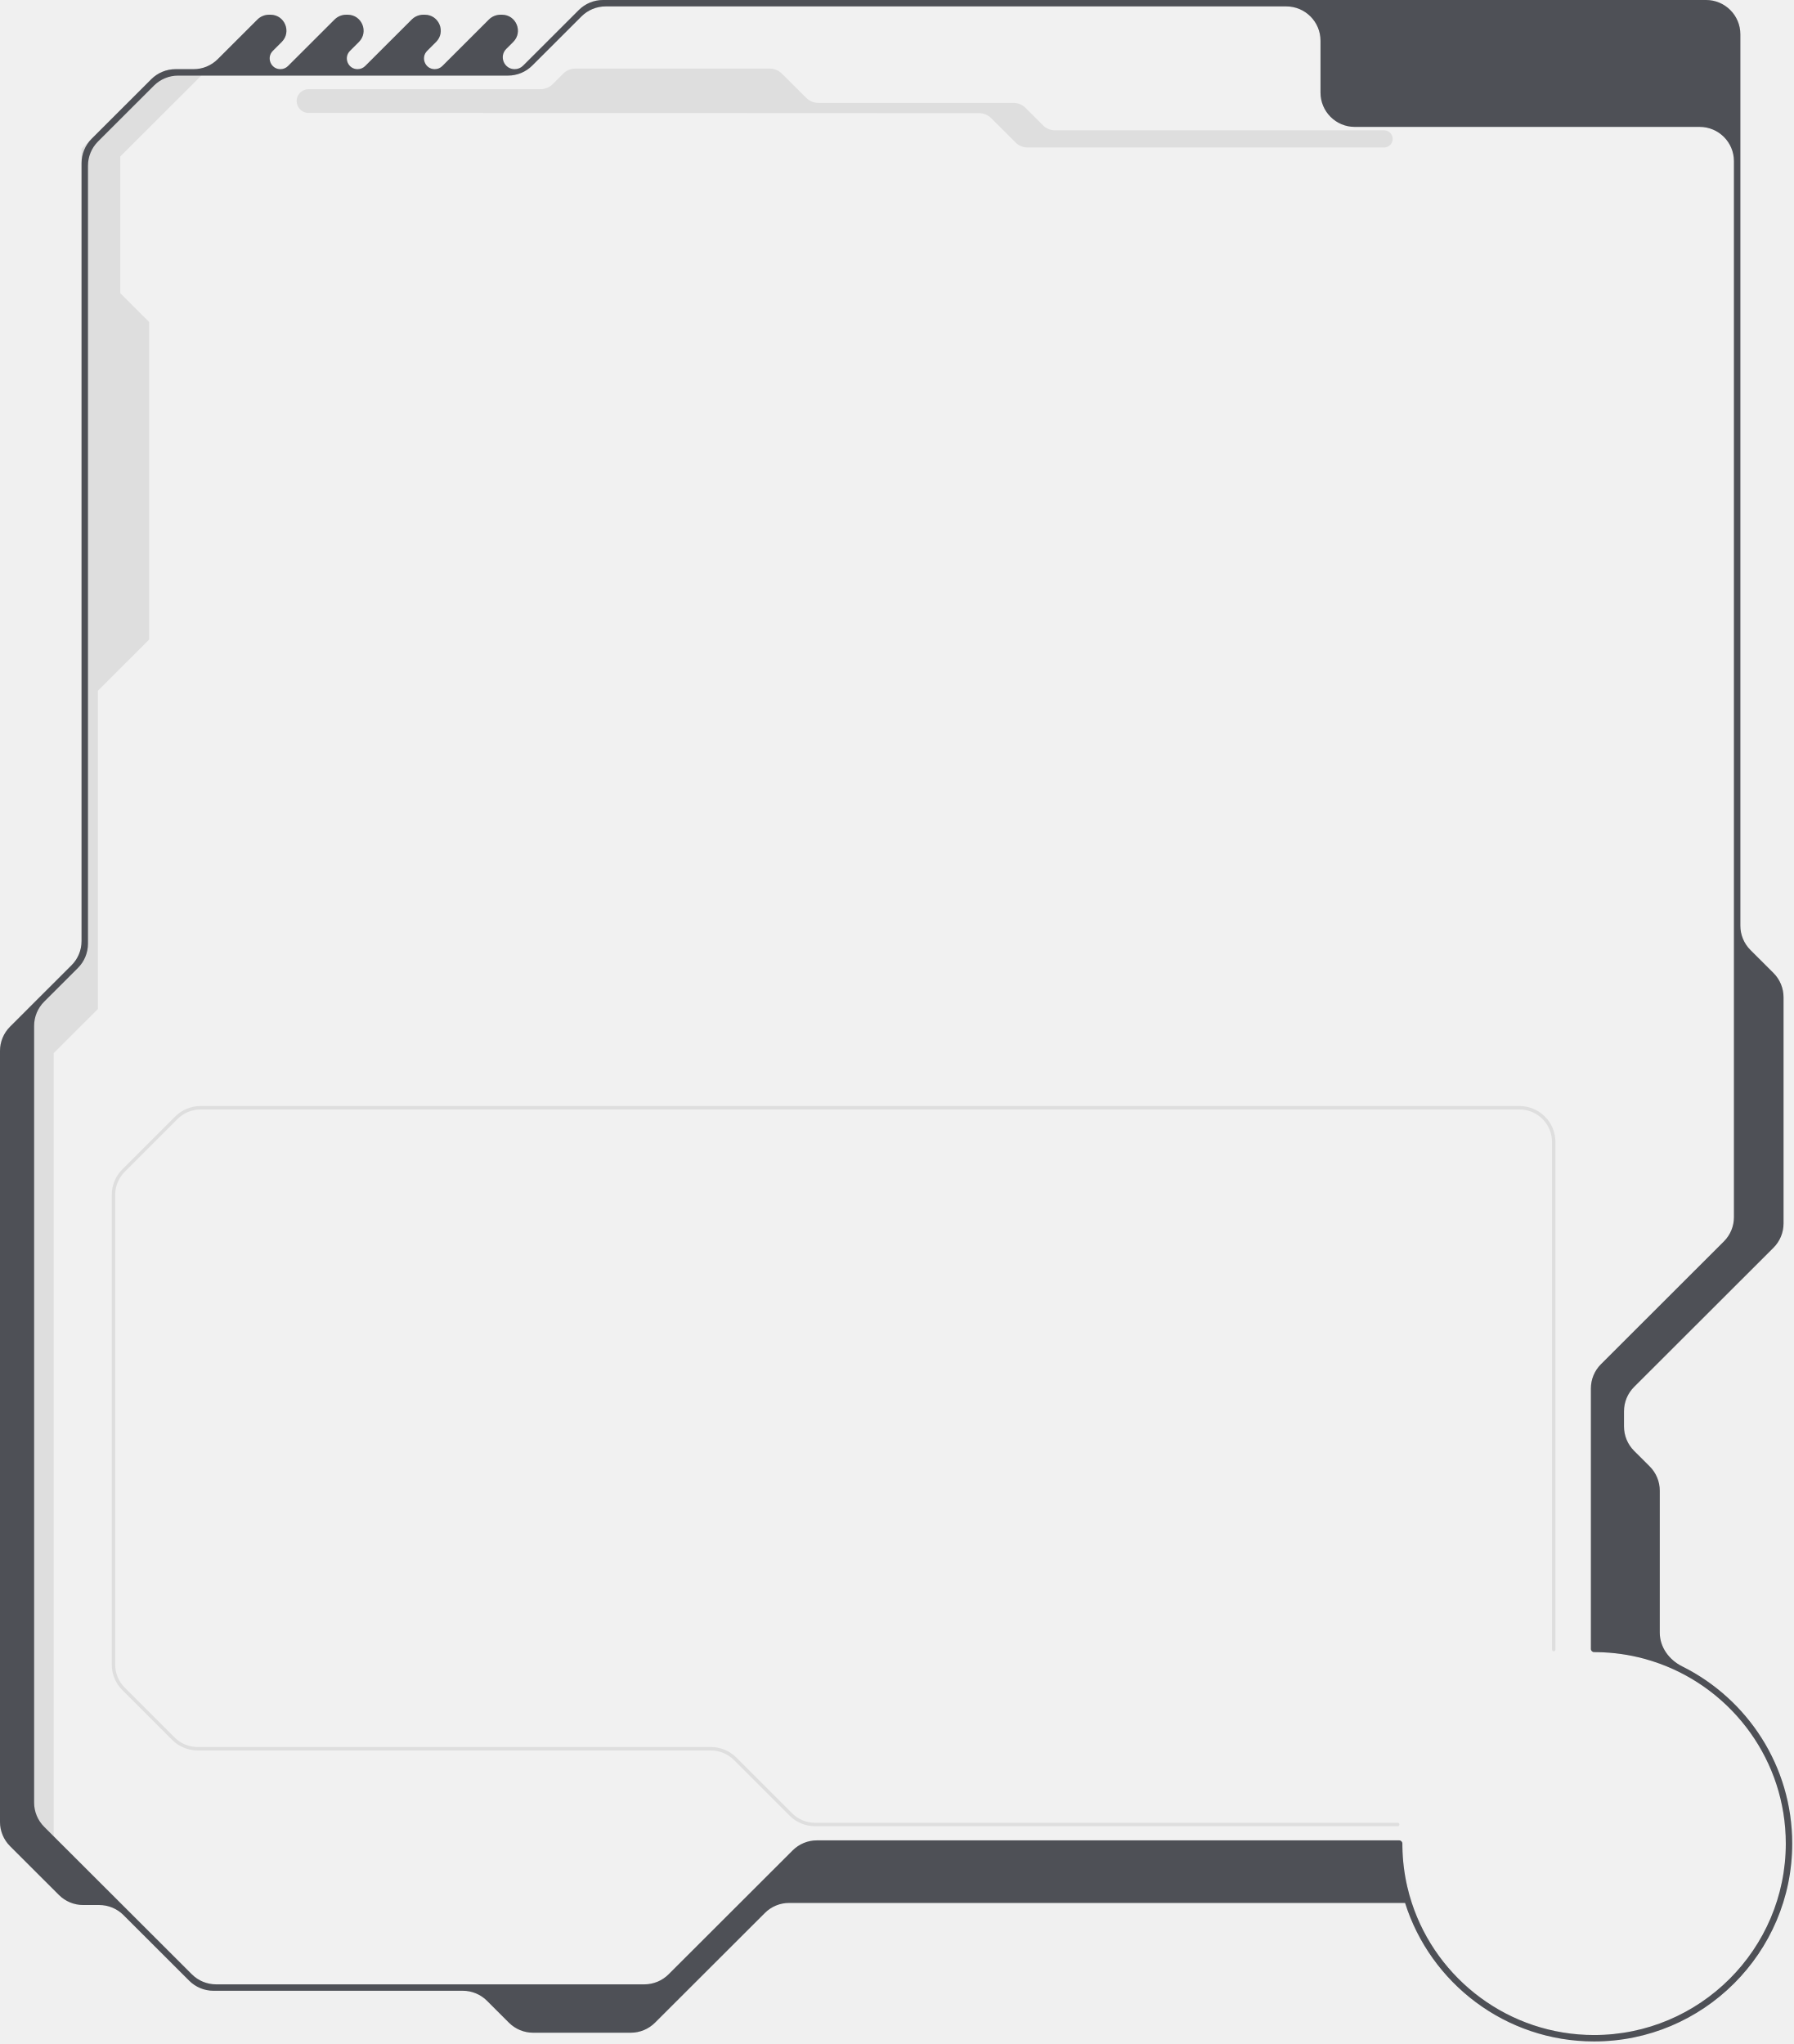
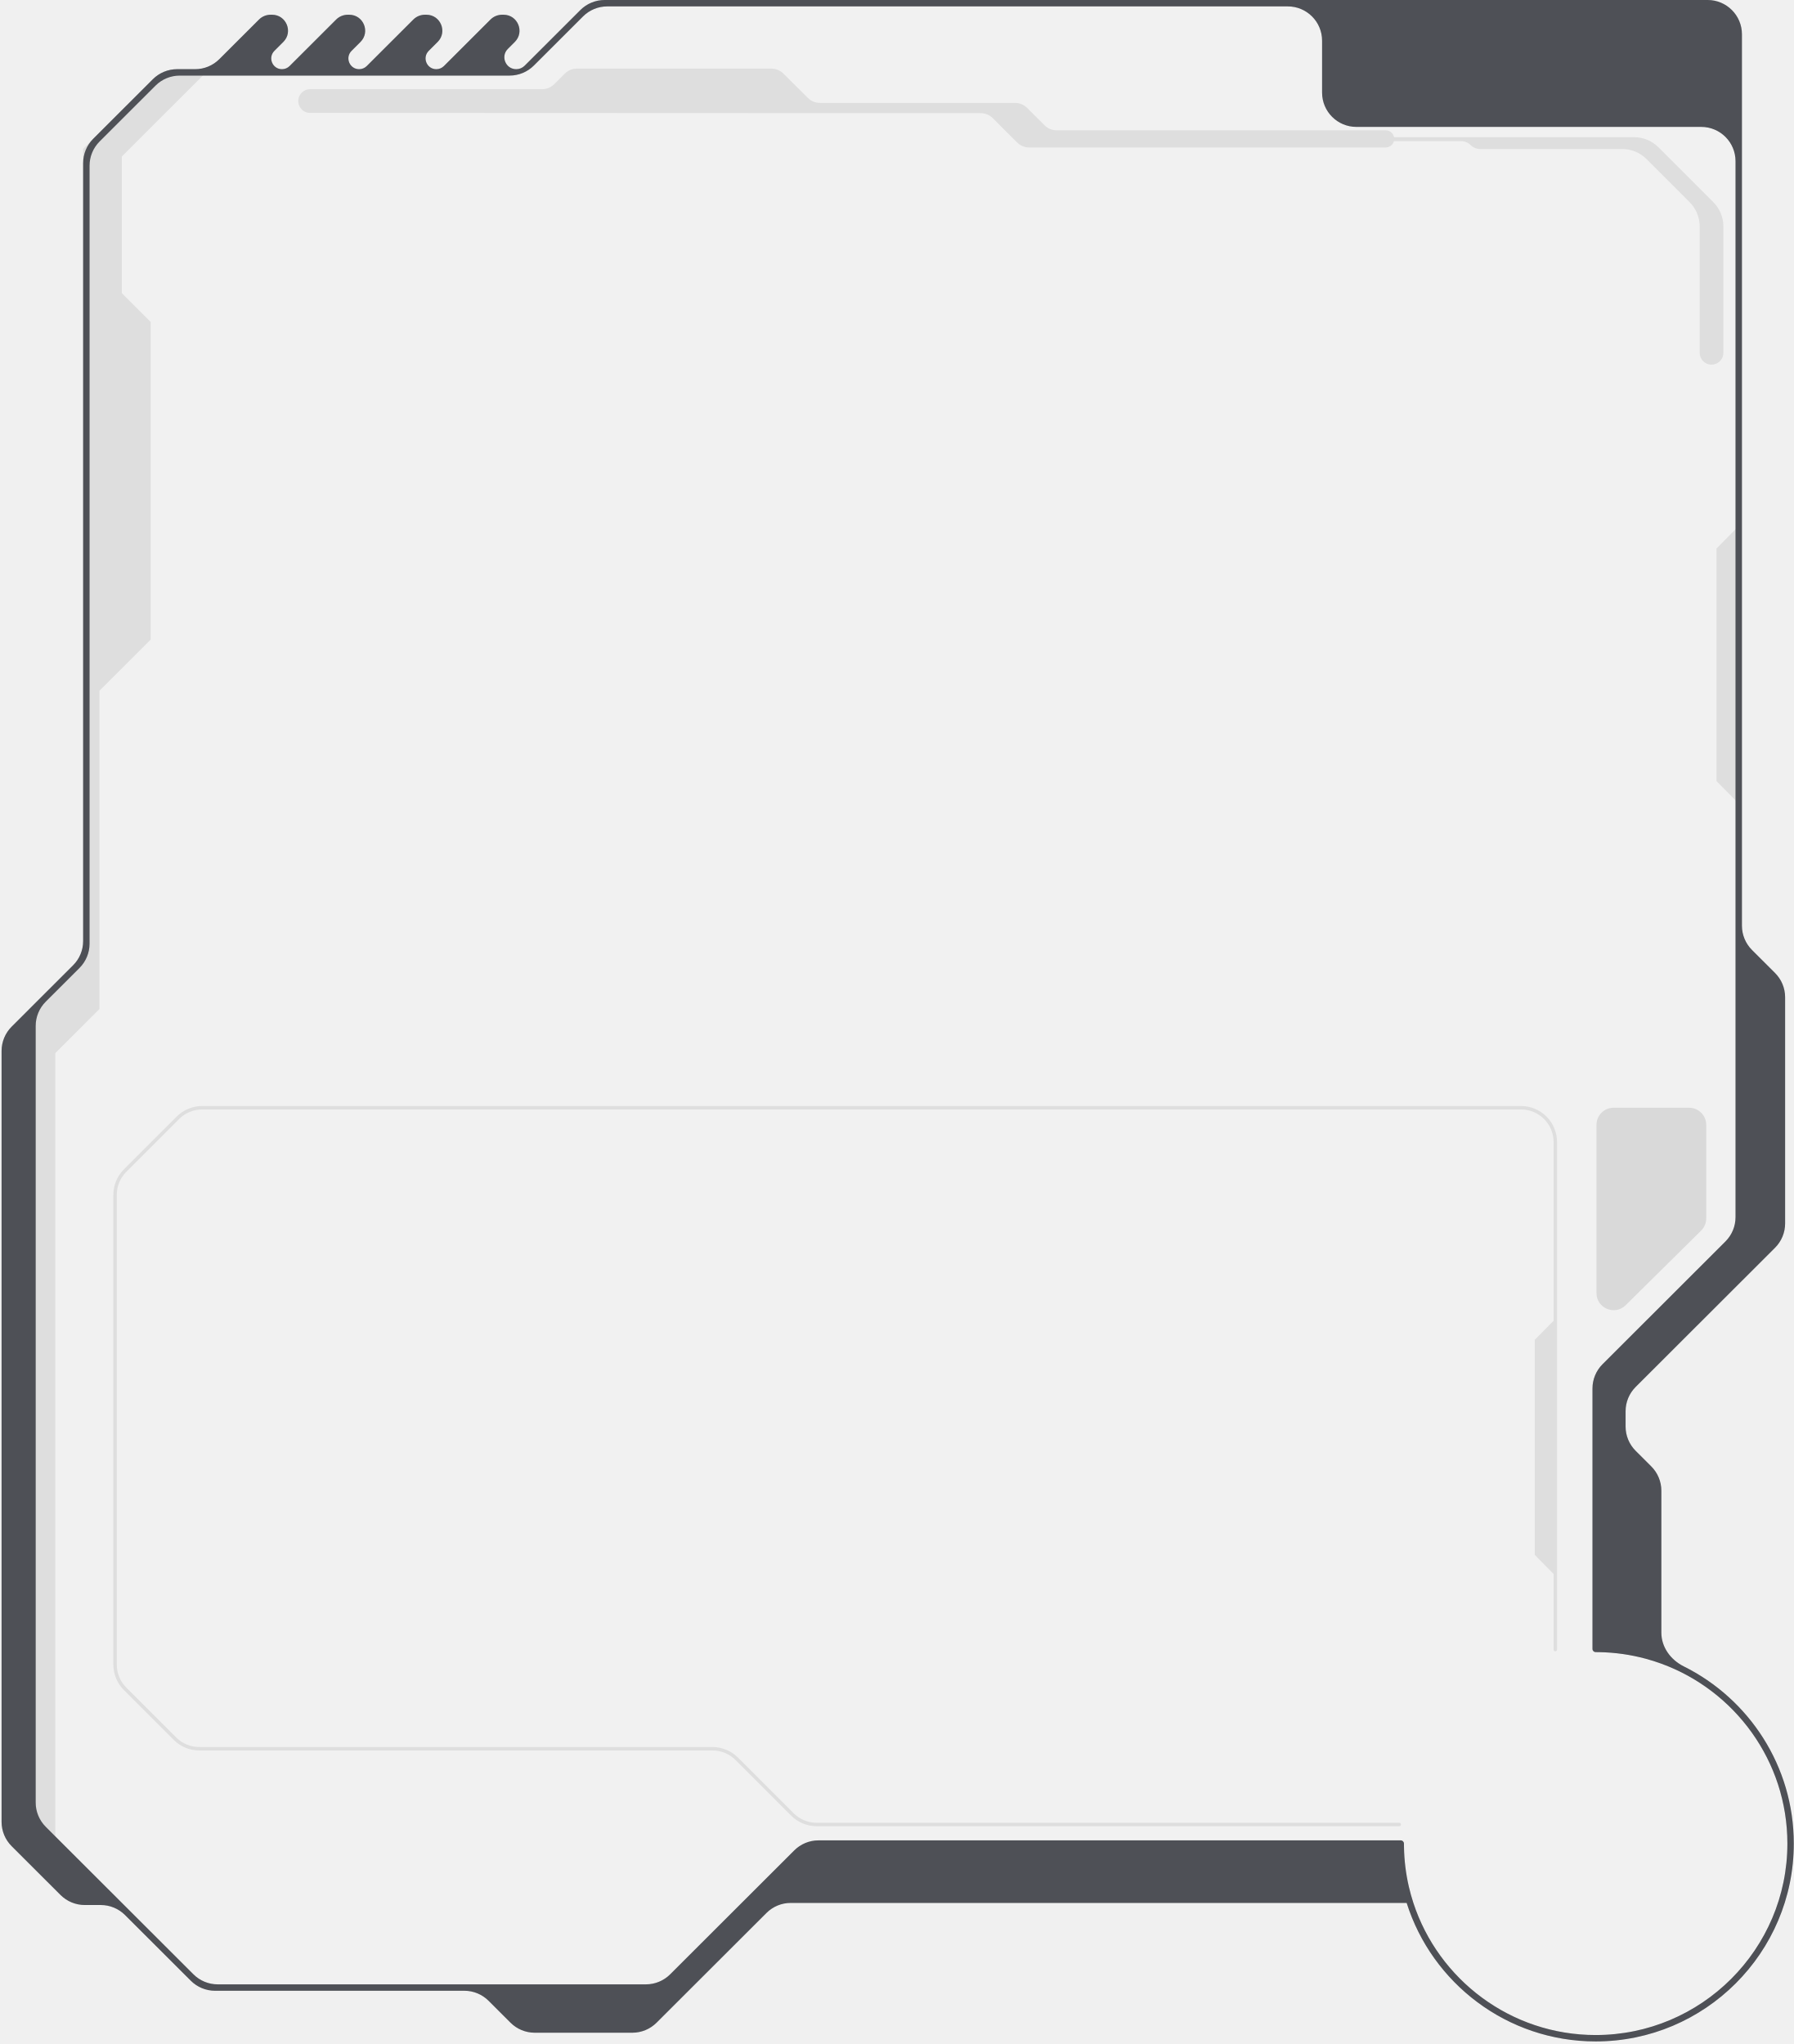
<svg xmlns="http://www.w3.org/2000/svg" width="523" height="596" viewBox="0 0 523 596" fill="none">
-   <g filter="url(#filter0_b_4190_19384)">
-     <path d="M195.641 575.82C193.766 577.693 191.225 578.744 188.575 578.744L63.066 578.744C60.416 578.744 57.874 577.692 55.999 575.82L33.891 553.738L15.725 535.594L12.933 532.806C11.056 530.931 10 528.385 10 525.731L10 299.28C10 296.626 11.056 294.081 12.934 292.205L22.772 282.378C24.65 280.502 25.706 277.957 25.706 275.303L25.706 48.456C25.706 45.802 26.761 43.257 28.638 41.382L44.939 25.098C46.814 23.225 49.356 22.173 52.006 22.173L148.18 22.173C150.83 22.173 153.372 21.121 155.247 19.248L169.588 4.925C171.463 3.052 174.004 2 176.654 2L467.042 2C472.565 2 477.042 6.477 477.042 12L477.042 21.422C477.042 26.945 481.52 31.422 487.042 31.422L496.5 31.422C502.023 31.422 506.5 35.899 506.5 41.422L506.5 355.043C506.5 357.698 505.445 360.243 503.567 362.118L467.724 397.921C465.846 399.797 464.791 402.342 464.791 404.996L464.791 480.941C464.791 481.455 465.211 481.867 465.725 481.867C466.038 481.867 466.348 481.867 466.658 481.874C471.359 481.953 475.922 482.613 480.276 483.784C481.837 484.205 483.372 484.69 484.873 485.242C506.295 493.067 521.619 513.627 521.619 537.694C521.619 568.477 496.545 593.521 465.725 593.521C440.949 593.521 419.886 577.338 412.575 554.999C412.067 553.447 411.626 551.866 411.253 550.258C410.386 546.51 409.901 542.617 409.834 538.626C409.83 538.317 409.826 538.007 409.826 537.694C409.826 537.181 409.415 536.761 408.901 536.761L238.889 536.761C236.239 536.761 233.698 537.813 231.823 539.686L195.641 575.82Z" fill="white" fill-opacity="0.1" />
+   <g filter="url(#filter0_b_4220_6402)">
+     <path d="M196.102 575.82C194.227 577.693 191.686 578.744 189.036 578.744L63.527 578.744C60.877 578.744 58.335 577.692 56.46 575.82L34.351 553.738L16.185 535.594L13.394 532.806C11.516 530.931 10.461 528.385 10.461 525.731L10.461 299.28C10.461 296.626 11.516 294.081 13.394 292.205L23.233 282.378C25.111 280.502 26.166 277.957 26.166 275.303L26.166 48.456C26.166 45.802 27.221 43.257 29.099 41.382L45.4 25.098C47.275 23.225 49.817 22.173 52.467 22.173L148.641 22.173C151.291 22.173 153.833 21.121 155.708 19.248L170.049 4.925C171.924 3.052 174.465 2 177.115 2L467.503 2C473.026 2 477.503 6.477 477.503 12L477.503 21.422C477.503 26.945 481.981 31.422 487.503 31.422L496.961 31.422C502.484 31.422 506.961 35.899 506.961 41.422L506.961 355.043C506.961 357.698 505.906 360.243 504.028 362.118L468.185 397.921C466.307 399.797 465.252 402.342 465.252 404.996L465.252 480.941C465.252 481.455 465.672 481.867 466.186 481.867C466.499 481.867 466.809 481.867 467.119 481.874C471.82 481.953 476.383 482.613 480.737 483.784C482.298 484.205 483.833 484.69 485.334 485.242C506.756 493.067 522.08 513.627 522.08 537.694C522.08 568.477 497.006 593.521 466.186 593.521C441.41 593.521 420.347 577.338 413.036 554.999C412.528 553.447 412.087 551.866 411.714 550.258C410.847 546.51 410.362 542.617 410.295 538.626C410.291 538.317 410.287 538.007 410.287 537.694C410.287 537.181 409.876 536.761 409.362 536.761L239.35 536.761C236.7 536.761 234.159 537.813 232.284 539.686L196.102 575.82Z" fill="white" fill-opacity="0.1" />
  </g>
-   <path d="M15.665 538.099L8.073 530.517L8.073 294.224L23.779 278.537L23.779 43.4L44.106 23.098C45.981 21.225 48.523 20.173 51.173 20.173L58.908 20.173L59.928 20.796L58.684 22.038L35.074 45.619L35.074 85.491L43.476 93.883L43.476 186.493L28.528 201.423L28.528 294.224L15.665 307.072L15.665 538.099Z" fill="#DEDEDE" />
-   <path d="M403.539 38C404.92 38 406.039 39.119 406.039 40.5C406.039 41.881 404.92 43 403.539 43L299.61 43C298.284 43 297.012 42.473 296.075 41.535L289.003 34.464C288.066 33.526 286.795 33 285.469 32.999L89.958 32.918C86.867 32.917 85.329 29.171 87.528 26.998C88.176 26.359 89.049 26 89.96 26L157.608 26C158.934 26 160.206 25.473 161.144 24.535L164.214 21.465C165.152 20.527 166.424 20 167.75 20L224.413 20C225.733 20 227 20.522 227.937 21.453L235.077 28.547C236.013 29.478 237.28 30 238.601 30L295.468 30C296.794 30 298.066 30.527 299.004 31.465L304.075 36.535C305.012 37.473 306.284 38 307.61 38L403.539 38Z" fill="#DEDEDE" />
-   <path d="M407.5 531.998H237.642C234.99 531.998 232.446 530.944 230.571 529.069L214.339 512.836C212.464 510.961 209.92 509.908 207.268 509.908H57.623C54.971 509.908 52.428 508.854 50.552 506.979L36.015 492.441C34.139 490.566 33.086 488.022 33.086 485.37L33.086 348.399C33.086 345.747 34.139 343.203 36.015 341.328L51.414 325.929C53.289 324.054 55.833 323 58.485 323H69.539H123.539H443C448.523 323 453 327.477 453 333V481" stroke="#DEDEDE" stroke-miterlimit="10" stroke-linecap="round" />
-   <path d="M409.659 554.863C409.657 554.863 409.656 554.865 409.657 554.867C417.032 578.249 438.95 595.25 464.766 595.25C496.613 595.25 522.527 569.371 522.527 537.558C522.527 514.95 509.439 495.338 490.433 485.883C486.634 483.993 483.914 480.288 483.914 476.044L483.914 434.665C483.914 432.01 482.858 429.464 480.979 427.588L476.423 423.039C474.544 421.163 473.488 418.617 473.488 415.962L473.488 411.489C473.488 408.835 474.544 406.289 476.422 404.413L517.066 363.818C518.944 361.942 519.999 359.397 519.999 356.743L519.999 290.791C519.999 288.137 518.944 285.591 517.066 283.716L510.342 276.999C508.464 275.124 507.408 272.578 507.408 269.924L507.408 10C507.408 4.477 502.931 -8.56285e-07 497.408 -1.09734e-06L175.818 -1.51336e-05C173.168 -1.52492e-05 170.626 1.052 168.751 2.925L152.5 19.16C151.85 19.808 150.97 20.173 150.052 20.173C146.965 20.173 145.421 16.44 147.604 14.259L149.633 12.233C152.565 9.304 150.491 4.293 146.347 4.293L145.94 4.293C144.664 4.293 143.439 4.799 142.535 5.702L128.964 19.257C128.377 19.843 127.581 20.173 126.751 20.173C123.961 20.173 122.564 16.799 124.539 14.827L127.136 12.233C130.068 9.304 127.994 4.293 123.85 4.293L123.443 4.293C122.166 4.293 120.941 4.799 120.038 5.702L106.466 19.257C105.879 19.843 105.083 20.173 104.254 20.173C101.463 20.173 100.067 16.799 102.041 14.827L104.638 12.233C107.57 9.304 105.496 4.293 101.352 4.293L100.946 4.293C99.669 4.293 98.444 4.799 97.54 5.702L83.969 19.257C83.382 19.843 82.586 20.173 81.756 20.173C78.966 20.173 77.57 16.799 79.544 14.827L82.141 12.233C85.073 9.304 82.999 4.293 78.855 4.293L78.448 4.293C77.171 4.293 75.947 4.799 75.043 5.702L63.483 17.248C61.608 19.121 59.066 20.173 56.416 20.173L51.176 20.173C48.526 20.173 45.984 21.225 44.109 23.098L26.715 40.471C24.837 42.346 23.782 44.892 23.782 47.546L23.782 274.392C23.782 277.046 22.727 279.591 20.849 281.467L8.077 294.224L2.933 299.361C1.055 301.237 -1.32787e-05 303.782 -1.33948e-05 306.436L-2.32212e-05 531.239C-2.33372e-05 533.893 1.055 536.438 2.933 538.314L17.187 552.55C19.062 554.423 21.604 555.475 24.254 555.475L28.927 555.475C31.576 555.475 34.118 556.527 35.993 558.399L55.169 577.55C57.044 579.422 59.586 580.474 62.236 580.474L134.92 580.474C137.57 580.474 140.112 581.526 141.987 583.398L148.382 589.786C150.257 591.658 152.798 592.71 155.448 592.71L183.9 592.71C186.55 592.71 189.091 591.658 190.966 589.786L223.007 557.788C224.882 555.915 227.423 554.863 230.073 554.863L409.659 554.863ZM194.928 575.685C193.053 577.557 190.512 578.609 187.862 578.609L63.005 578.609C60.355 578.609 57.813 577.557 55.938 575.684L33.83 553.603L15.664 535.459L12.873 532.671C10.995 530.795 9.94 528.25 9.94 525.596L9.94 299.145C9.94 296.491 10.995 293.945 12.873 292.07L22.712 282.243C24.59 280.367 25.645 277.822 25.645 275.167L25.645 48.321C25.645 45.667 26.7 43.122 28.578 41.246L44.878 24.963C46.753 23.09 49.295 22.038 51.946 22.038L148.12 22.038C150.77 22.038 153.311 20.986 155.186 19.113L169.527 4.789C171.402 2.917 173.944 1.865 176.594 1.865L375 1.865C380.523 1.865 385 6.342 385 11.865L385 27C385 32.523 389.477 37 395 37L495.541 37C501.064 37 505.541 41.477 505.541 47L505.541 354.908C505.541 357.562 504.486 360.108 502.608 361.983L466.765 397.786C464.887 399.662 463.832 402.207 463.832 404.861L463.832 480.806C463.832 481.319 464.252 481.732 464.766 481.732C465.079 481.732 465.389 481.732 465.699 481.739C470.4 481.817 474.963 482.478 479.317 483.649C480.878 484.07 482.413 484.555 483.914 485.107C505.336 492.931 520.66 513.492 520.66 537.558C520.66 568.342 495.586 593.385 464.766 593.385C439.991 593.385 418.927 577.203 411.616 554.863C411.108 553.312 410.667 551.731 410.294 550.123C409.428 546.375 408.942 542.481 408.875 538.491C408.871 538.181 408.868 537.872 408.868 537.558C408.868 537.045 408.456 536.626 407.943 536.626L238.176 536.626C235.526 536.626 232.984 537.678 231.109 539.55L194.928 575.685Z" fill="#61646B" />
-   <path d="M409.659 554.863C409.657 554.863 409.656 554.865 409.657 554.867C417.032 578.249 438.95 595.25 464.766 595.25C496.613 595.25 522.527 569.371 522.527 537.558C522.527 514.95 509.439 495.338 490.433 485.883C486.634 483.993 483.914 480.288 483.914 476.044L483.914 434.665C483.914 432.01 482.858 429.464 480.979 427.588L476.423 423.039C474.544 421.163 473.488 418.617 473.488 415.962L473.488 411.489C473.488 408.835 474.544 406.289 476.422 404.413L517.066 363.818C518.944 361.942 519.999 359.397 519.999 356.743L519.999 290.791C519.999 288.137 518.944 285.591 517.066 283.716L510.342 276.999C508.464 275.124 507.408 272.578 507.408 269.924L507.408 10C507.408 4.477 502.931 -8.56285e-07 497.408 -1.09734e-06L175.818 -1.51336e-05C173.168 -1.52492e-05 170.626 1.052 168.751 2.925L152.5 19.16C151.85 19.808 150.97 20.173 150.052 20.173C146.965 20.173 145.421 16.44 147.604 14.259L149.633 12.233C152.565 9.304 150.491 4.293 146.347 4.293L145.94 4.293C144.664 4.293 143.439 4.799 142.535 5.702L128.964 19.257C128.377 19.843 127.581 20.173 126.751 20.173C123.961 20.173 122.564 16.799 124.539 14.827L127.136 12.233C130.068 9.304 127.994 4.293 123.85 4.293L123.443 4.293C122.166 4.293 120.941 4.799 120.038 5.702L106.466 19.257C105.879 19.843 105.083 20.173 104.254 20.173C101.463 20.173 100.067 16.799 102.041 14.827L104.638 12.233C107.57 9.304 105.496 4.293 101.352 4.293L100.946 4.293C99.669 4.293 98.444 4.799 97.54 5.702L83.969 19.257C83.382 19.843 82.586 20.173 81.756 20.173C78.966 20.173 77.57 16.799 79.544 14.827L82.141 12.233C85.073 9.304 82.999 4.293 78.855 4.293L78.448 4.293C77.171 4.293 75.947 4.799 75.043 5.702L63.483 17.248C61.608 19.121 59.066 20.173 56.416 20.173L51.176 20.173C48.526 20.173 45.984 21.225 44.109 23.098L26.715 40.471C24.837 42.346 23.782 44.892 23.782 47.546L23.782 274.392C23.782 277.046 22.727 279.591 20.849 281.467L8.077 294.224L2.933 299.361C1.055 301.237 -1.32787e-05 303.782 -1.33948e-05 306.436L-2.32212e-05 531.239C-2.33372e-05 533.893 1.055 536.438 2.933 538.314L17.187 552.55C19.062 554.423 21.604 555.475 24.254 555.475L28.927 555.475C31.576 555.475 34.118 556.527 35.993 558.399L55.169 577.55C57.044 579.422 59.586 580.474 62.236 580.474L134.92 580.474C137.57 580.474 140.112 581.526 141.987 583.398L148.382 589.786C150.257 591.658 152.798 592.71 155.448 592.71L183.9 592.71C186.55 592.71 189.091 591.658 190.966 589.786L223.007 557.788C224.882 555.915 227.423 554.863 230.073 554.863L409.659 554.863ZM194.928 575.685C193.053 577.557 190.512 578.609 187.862 578.609L63.005 578.609C60.355 578.609 57.813 577.557 55.938 575.684L33.83 553.603L15.664 535.459L12.873 532.671C10.995 530.795 9.94 528.25 9.94 525.596L9.94 299.145C9.94 296.491 10.995 293.945 12.873 292.07L22.712 282.243C24.59 280.367 25.645 277.822 25.645 275.167L25.645 48.321C25.645 45.667 26.7 43.122 28.578 41.246L44.878 24.963C46.753 23.09 49.295 22.038 51.946 22.038L148.12 22.038C150.77 22.038 153.311 20.986 155.186 19.113L169.527 4.789C171.402 2.917 173.944 1.865 176.594 1.865L375 1.865C380.523 1.865 385 6.342 385 11.865L385 27C385 32.523 389.477 37 395 37L495.541 37C501.064 37 505.541 41.477 505.541 47L505.541 354.908C505.541 357.562 504.486 360.108 502.608 361.983L466.765 397.786C464.887 399.662 463.832 402.207 463.832 404.861L463.832 480.806C463.832 481.319 464.252 481.732 464.766 481.732C465.079 481.732 465.389 481.732 465.699 481.739C470.4 481.817 474.963 482.478 479.317 483.649C480.878 484.07 482.413 484.555 483.914 485.107C505.336 492.931 520.66 513.492 520.66 537.558C520.66 568.342 495.586 593.385 464.766 593.385C439.991 593.385 418.927 577.203 411.616 554.863C411.108 553.312 410.667 551.731 410.294 550.123C409.428 546.375 408.942 542.481 408.875 538.491C408.871 538.181 408.868 537.872 408.868 537.558C408.868 537.045 408.456 536.626 407.943 536.626L238.176 536.626C235.526 536.626 232.984 537.678 231.109 539.55L194.928 575.685Z" fill="black" fill-opacity="0.2" />
+   <path d="M16.122 538.1L8.53 530.518L8.53 294.225L24.236 278.538L24.236 43.401L44.563 23.099C46.438 21.226 48.98 20.174 51.63 20.174L59.365 20.174L60.385 20.797L59.141 22.039L35.531 45.62L35.531 85.492L43.933 93.884L43.933 186.494L28.985 201.424L28.985 294.225L16.122 307.073L16.122 538.1Z" fill="#DEDEDE" />
+   <path d="M403.998 38C405.379 38 406.498 39.119 406.498 40.5C406.498 41.881 405.379 43 403.998 43L300.069 43C298.743 43 297.471 42.473 296.534 41.535L289.462 34.464C288.524 33.526 287.254 33 285.928 32.999L90.417 32.918C87.326 32.917 85.788 29.171 87.987 26.998C88.635 26.359 89.508 26 90.418 26L158.067 26C159.393 26 160.665 25.473 161.603 24.535L164.673 21.465C165.611 20.527 166.883 20 168.209 20L224.872 20C226.192 20 227.459 20.522 228.396 21.453L235.536 28.547C236.472 29.478 237.739 30 239.06 30L295.927 30C297.253 30 298.525 30.527 299.463 31.465L304.534 36.535C305.471 37.473 306.743 38 308.069 38L403.998 38Z" fill="#DEDEDE" />
+   <path d="M447.959 453.174V390.879L452.508 386.276V457.777L447.959 453.174Z" fill="#DEDEDE" stroke="#DEDEDE" />
+   <path d="M500.959 227.553V160.142L505.961 155.081V232.614L500.959 227.553Z" fill="#DEDEDE" stroke="#DEDEDE" />
+   <path d="M495.975 358.824L473.975 380.579C470.817 383.702 465.459 381.465 465.459 377.024V328C465.459 325.239 467.698 323 470.459 323H492.459C495.22 323 497.459 325.239 497.459 328V355.269C497.459 356.604 496.924 357.885 495.975 358.824Z" fill="#D9D9D9" />
+   <path d="M407.961 531.998H238.103C235.451 531.998 232.907 530.944 231.032 529.069L214.8 512.836C212.924 510.961 210.381 509.908 207.729 509.908H58.084C55.432 509.908 52.889 508.854 51.013 506.979L36.476 492.441C34.6 490.566 33.547 488.022 33.547 485.37L33.547 348.399C33.547 345.747 34.6 343.203 36.476 341.328L51.875 325.929C53.75 324.054 56.294 323 58.946 323H70H124H443.461C448.984 323 453.461 327.477 453.461 333V481" stroke="#DEDEDE" stroke-miterlimit="10" stroke-linecap="round" />
+   <path d="M501.961 102.86C501.961 105.358 499.052 106.729 497.125 105.138C496.445 104.577 496.052 103.741 496.052 102.86L496.052 66.022C496.052 63.237 494.945 60.566 492.976 58.597L480.409 46.03C478.44 44.061 475.769 42.955 472.985 42.955L431.541 42.955C430.631 42.955 429.758 42.593 429.115 41.95C428.284 41.118 427.156 40.652 425.981 40.652L357.603 40.652C357.579 40.652 357.567 40.645 357.56 40.64C357.551 40.634 357.54 40.622 357.533 40.605C357.526 40.588 357.525 40.572 357.527 40.561C357.529 40.552 357.533 40.539 357.55 40.522C357.564 40.508 357.583 40.5 357.603 40.5L476.439 40.5C478.959 40.5 481.375 41.501 483.157 43.282L499.178 59.304C500.96 61.086 501.961 63.502 501.961 66.022L501.961 102.86Z" fill="#DEDEDE" stroke="#DEDEDE" />
+   <path d="M410.12 554.863C410.118 554.863 410.117 554.865 410.118 554.867C417.493 578.249 439.411 595.25 465.227 595.25C497.074 595.25 522.988 569.371 522.988 537.558C522.988 514.95 509.9 495.338 490.894 485.883C487.095 483.993 484.375 480.288 484.375 476.044L484.375 434.665C484.375 432.01 483.319 429.464 481.44 427.588L476.884 423.039C475.005 421.163 473.949 418.617 473.949 415.962L473.949 411.489C473.949 408.835 475.005 406.289 476.883 404.413L517.527 363.818C519.405 361.942 520.46 359.397 520.46 356.743L520.46 290.791C520.46 288.137 519.405 285.591 517.527 283.716L510.802 276.999C508.924 275.124 507.869 272.578 507.869 269.924L507.869 10C507.869 4.477 503.392 -8.56285e-07 497.869 -1.09734e-06L176.279 -1.51336e-05C173.629 -1.52492e-05 171.087 1.052 169.212 2.925L152.96 19.16C152.311 19.808 151.431 20.173 150.513 20.173C147.426 20.173 145.882 16.44 148.065 14.259L150.094 12.233C153.026 9.304 150.952 4.293 146.808 4.293L146.401 4.293C145.125 4.293 143.9 4.799 142.996 5.702L129.425 19.257C128.838 19.843 128.042 20.173 127.212 20.173C124.422 20.173 123.025 16.799 125 14.827L127.597 12.233C130.529 9.304 128.455 4.293 124.311 4.293L123.904 4.293C122.627 4.293 121.402 4.799 120.499 5.702L106.927 19.257C106.34 19.843 105.544 20.173 104.715 20.173C101.924 20.173 100.528 16.799 102.502 14.827L105.099 12.233C108.031 9.304 105.957 4.293 101.813 4.293L101.406 4.293C100.13 4.293 98.905 4.799 98.001 5.702L84.43 19.257C83.843 19.843 83.047 20.173 82.217 20.173C79.427 20.173 78.031 16.799 80.005 14.827L82.602 12.233C85.534 9.304 83.46 4.293 79.316 4.293L78.909 4.293C77.632 4.293 76.407 4.799 75.504 5.702L63.944 17.248C62.069 19.121 59.527 20.173 56.877 20.173L51.637 20.173C48.987 20.173 46.445 21.225 44.57 23.098L27.176 40.471C25.298 42.346 24.243 44.892 24.243 47.546L24.243 274.392C24.243 277.046 23.188 279.591 21.31 281.467L8.538 294.224L3.394 299.361C1.516 301.237 0.461 303.782 0.461 306.436L0.461 531.239C0.461 533.893 1.516 536.438 3.394 538.314L17.648 552.55C19.523 554.423 22.065 555.475 24.715 555.475L29.387 555.475C32.037 555.475 34.579 556.527 36.454 558.399L55.63 577.55C57.505 579.422 60.047 580.474 62.697 580.474L135.381 580.474C138.031 580.474 140.573 581.526 142.448 583.398L148.843 589.786C150.718 591.658 153.259 592.71 155.909 592.71L184.361 592.71C187.011 592.71 189.552 591.658 191.427 589.786L223.468 557.788C225.343 555.915 227.884 554.863 230.534 554.863L410.12 554.863ZM195.389 575.685C193.514 577.557 190.973 578.609 188.323 578.609L63.466 578.609C60.816 578.609 58.275 577.557 56.4 575.684L34.291 553.603L16.125 535.459L13.334 532.671C11.456 530.795 10.401 528.25 10.401 525.596L10.401 299.145C10.401 296.491 11.456 293.945 13.334 292.07L23.173 282.243C25.051 280.367 26.106 277.822 26.106 275.167L26.106 48.321C26.106 45.667 27.161 43.122 29.039 41.246L45.339 24.963C47.214 23.09 49.756 22.038 52.407 22.038L148.581 22.038C151.231 22.038 153.772 20.986 155.647 19.113L169.988 4.789C171.863 2.917 174.405 1.865 177.055 1.865L375.461 1.865C380.984 1.865 385.461 6.342 385.461 11.865L385.461 27C385.461 32.523 389.938 37 395.461 37L496.002 37C501.525 37 506.002 41.477 506.002 47L506.002 354.908C506.002 357.562 504.947 360.108 503.069 361.983L467.226 397.786C465.348 399.662 464.293 402.207 464.293 404.861L464.293 480.806C464.293 481.319 464.713 481.732 465.227 481.732C465.54 481.732 465.85 481.732 466.16 481.739C470.861 481.817 475.424 482.478 479.778 483.649C481.339 484.07 482.874 484.555 484.375 485.107C505.797 492.931 521.121 513.492 521.121 537.558C521.121 568.342 496.047 593.385 465.227 593.385C440.452 593.385 419.388 577.203 412.077 554.863C411.569 553.312 411.128 551.731 410.755 550.123C409.889 546.375 409.403 542.481 409.336 538.491C409.332 538.181 409.329 537.872 409.329 537.558C409.329 537.045 408.917 536.626 408.404 536.626L238.637 536.626C235.987 536.626 233.445 537.678 231.57 539.55L195.389 575.685Z" fill="#61646B" />
+   <path d="M410.12 554.863C410.118 554.863 410.117 554.865 410.118 554.867C417.493 578.249 439.411 595.25 465.227 595.25C497.074 595.25 522.988 569.371 522.988 537.558C522.988 514.95 509.9 495.338 490.894 485.883C487.095 483.993 484.375 480.288 484.375 476.044L484.375 434.665C484.375 432.01 483.319 429.464 481.44 427.588L476.884 423.039C475.005 421.163 473.949 418.617 473.949 415.962L473.949 411.489C473.949 408.835 475.005 406.289 476.883 404.413L517.527 363.818C519.405 361.942 520.46 359.397 520.46 356.743L520.46 290.791C520.46 288.137 519.405 285.591 517.527 283.716L510.802 276.999C508.924 275.124 507.869 272.578 507.869 269.924L507.869 10C507.869 4.477 503.392 -8.56285e-07 497.869 -1.09734e-06L176.279 -1.51336e-05C173.629 -1.52492e-05 171.087 1.052 169.212 2.925L152.96 19.16C152.311 19.808 151.431 20.173 150.513 20.173C147.426 20.173 145.882 16.44 148.065 14.259L150.094 12.233C153.026 9.304 150.952 4.293 146.808 4.293L146.401 4.293C145.125 4.293 143.9 4.799 142.996 5.702L129.425 19.257C128.838 19.843 128.042 20.173 127.212 20.173C124.422 20.173 123.025 16.799 125 14.827L127.597 12.233C130.529 9.304 128.455 4.293 124.311 4.293L123.904 4.293C122.627 4.293 121.402 4.799 120.499 5.702L106.927 19.257C106.34 19.843 105.544 20.173 104.715 20.173C101.924 20.173 100.528 16.799 102.502 14.827L105.099 12.233C108.031 9.304 105.957 4.293 101.813 4.293L101.406 4.293C100.13 4.293 98.905 4.799 98.001 5.702L84.43 19.257C83.843 19.843 83.047 20.173 82.217 20.173C79.427 20.173 78.031 16.799 80.005 14.827L82.602 12.233C85.534 9.304 83.46 4.293 79.316 4.293L78.909 4.293C77.632 4.293 76.407 4.799 75.504 5.702L63.944 17.248C62.069 19.121 59.527 20.173 56.877 20.173L51.637 20.173C48.987 20.173 46.445 21.225 44.57 23.098L27.176 40.471C25.298 42.346 24.243 44.892 24.243 47.546L24.243 274.392C24.243 277.046 23.188 279.591 21.31 281.467L8.538 294.224L3.394 299.361C1.516 301.237 0.461 303.782 0.461 306.436L0.461 531.239C0.461 533.893 1.516 536.438 3.394 538.314L17.648 552.55C19.523 554.423 22.065 555.475 24.715 555.475L29.387 555.475C32.037 555.475 34.579 556.527 36.454 558.399L55.63 577.55C57.505 579.422 60.047 580.474 62.697 580.474L135.381 580.474C138.031 580.474 140.573 581.526 142.448 583.398L148.843 589.786C150.718 591.658 153.259 592.71 155.909 592.71L184.361 592.71C187.011 592.71 189.552 591.658 191.427 589.786L223.468 557.788C225.343 555.915 227.884 554.863 230.534 554.863L410.12 554.863ZM195.389 575.685C193.514 577.557 190.973 578.609 188.323 578.609L63.466 578.609C60.816 578.609 58.275 577.557 56.4 575.684L34.291 553.603L16.125 535.459L13.334 532.671C11.456 530.795 10.401 528.25 10.401 525.596L10.401 299.145C10.401 296.491 11.456 293.945 13.334 292.07L23.173 282.243C25.051 280.367 26.106 277.822 26.106 275.167L26.106 48.321C26.106 45.667 27.161 43.122 29.039 41.246L45.339 24.963C47.214 23.09 49.756 22.038 52.407 22.038L148.581 22.038C151.231 22.038 153.772 20.986 155.647 19.113L169.988 4.789C171.863 2.917 174.405 1.865 177.055 1.865L375.461 1.865C380.984 1.865 385.461 6.342 385.461 11.865L385.461 27C385.461 32.523 389.938 37 395.461 37L496.002 37C501.525 37 506.002 41.477 506.002 47L506.002 354.908C506.002 357.562 504.947 360.108 503.069 361.983L467.226 397.786C465.348 399.662 464.293 402.207 464.293 404.861L464.293 480.806C464.293 481.319 464.713 481.732 465.227 481.732C465.54 481.732 465.85 481.732 466.16 481.739C470.861 481.817 475.424 482.478 479.778 483.649C481.339 484.07 482.874 484.555 484.375 485.107C505.797 492.931 521.121 513.492 521.121 537.558C521.121 568.342 496.047 593.385 465.227 593.385C440.452 593.385 419.388 577.203 412.077 554.863C411.569 553.312 411.128 551.731 410.755 550.123C409.889 546.375 409.403 542.481 409.336 538.491C409.332 538.181 409.329 537.872 409.329 537.558C409.329 537.045 408.917 536.626 408.404 536.626L238.637 536.626C235.987 536.626 233.445 537.678 231.57 539.55L195.389 575.685Z" fill="black" fill-opacity="0.2" />
  <defs>
-     <filter id="filter0_b_4190_19384" x="-10" y="-18" width="551.619" height="631.521" filterUnits="userSpaceOnUse" color-interpolation-filters="sRGB">
+     <filter id="filter0_b_4220_6402" x="-9.539" y="-18" width="551.619" height="631.521" filterUnits="userSpaceOnUse" color-interpolation-filters="sRGB">
      <feFlood flood-opacity="0" result="BackgroundImageFix" />
      <feGaussianBlur in="BackgroundImageFix" stdDeviation="10" />
-       <feComposite in2="SourceAlpha" operator="in" result="effect1_backgroundBlur_4190_19384" />
-       <feBlend mode="normal" in="SourceGraphic" in2="effect1_backgroundBlur_4190_19384" result="shape" />
+       <feComposite in2="SourceAlpha" operator="in" result="effect1_backgroundBlur_4220_6402" />
+       <feBlend mode="normal" in="SourceGraphic" in2="effect1_backgroundBlur_4220_6402" result="shape" />
    </filter>
  </defs>
</svg>
